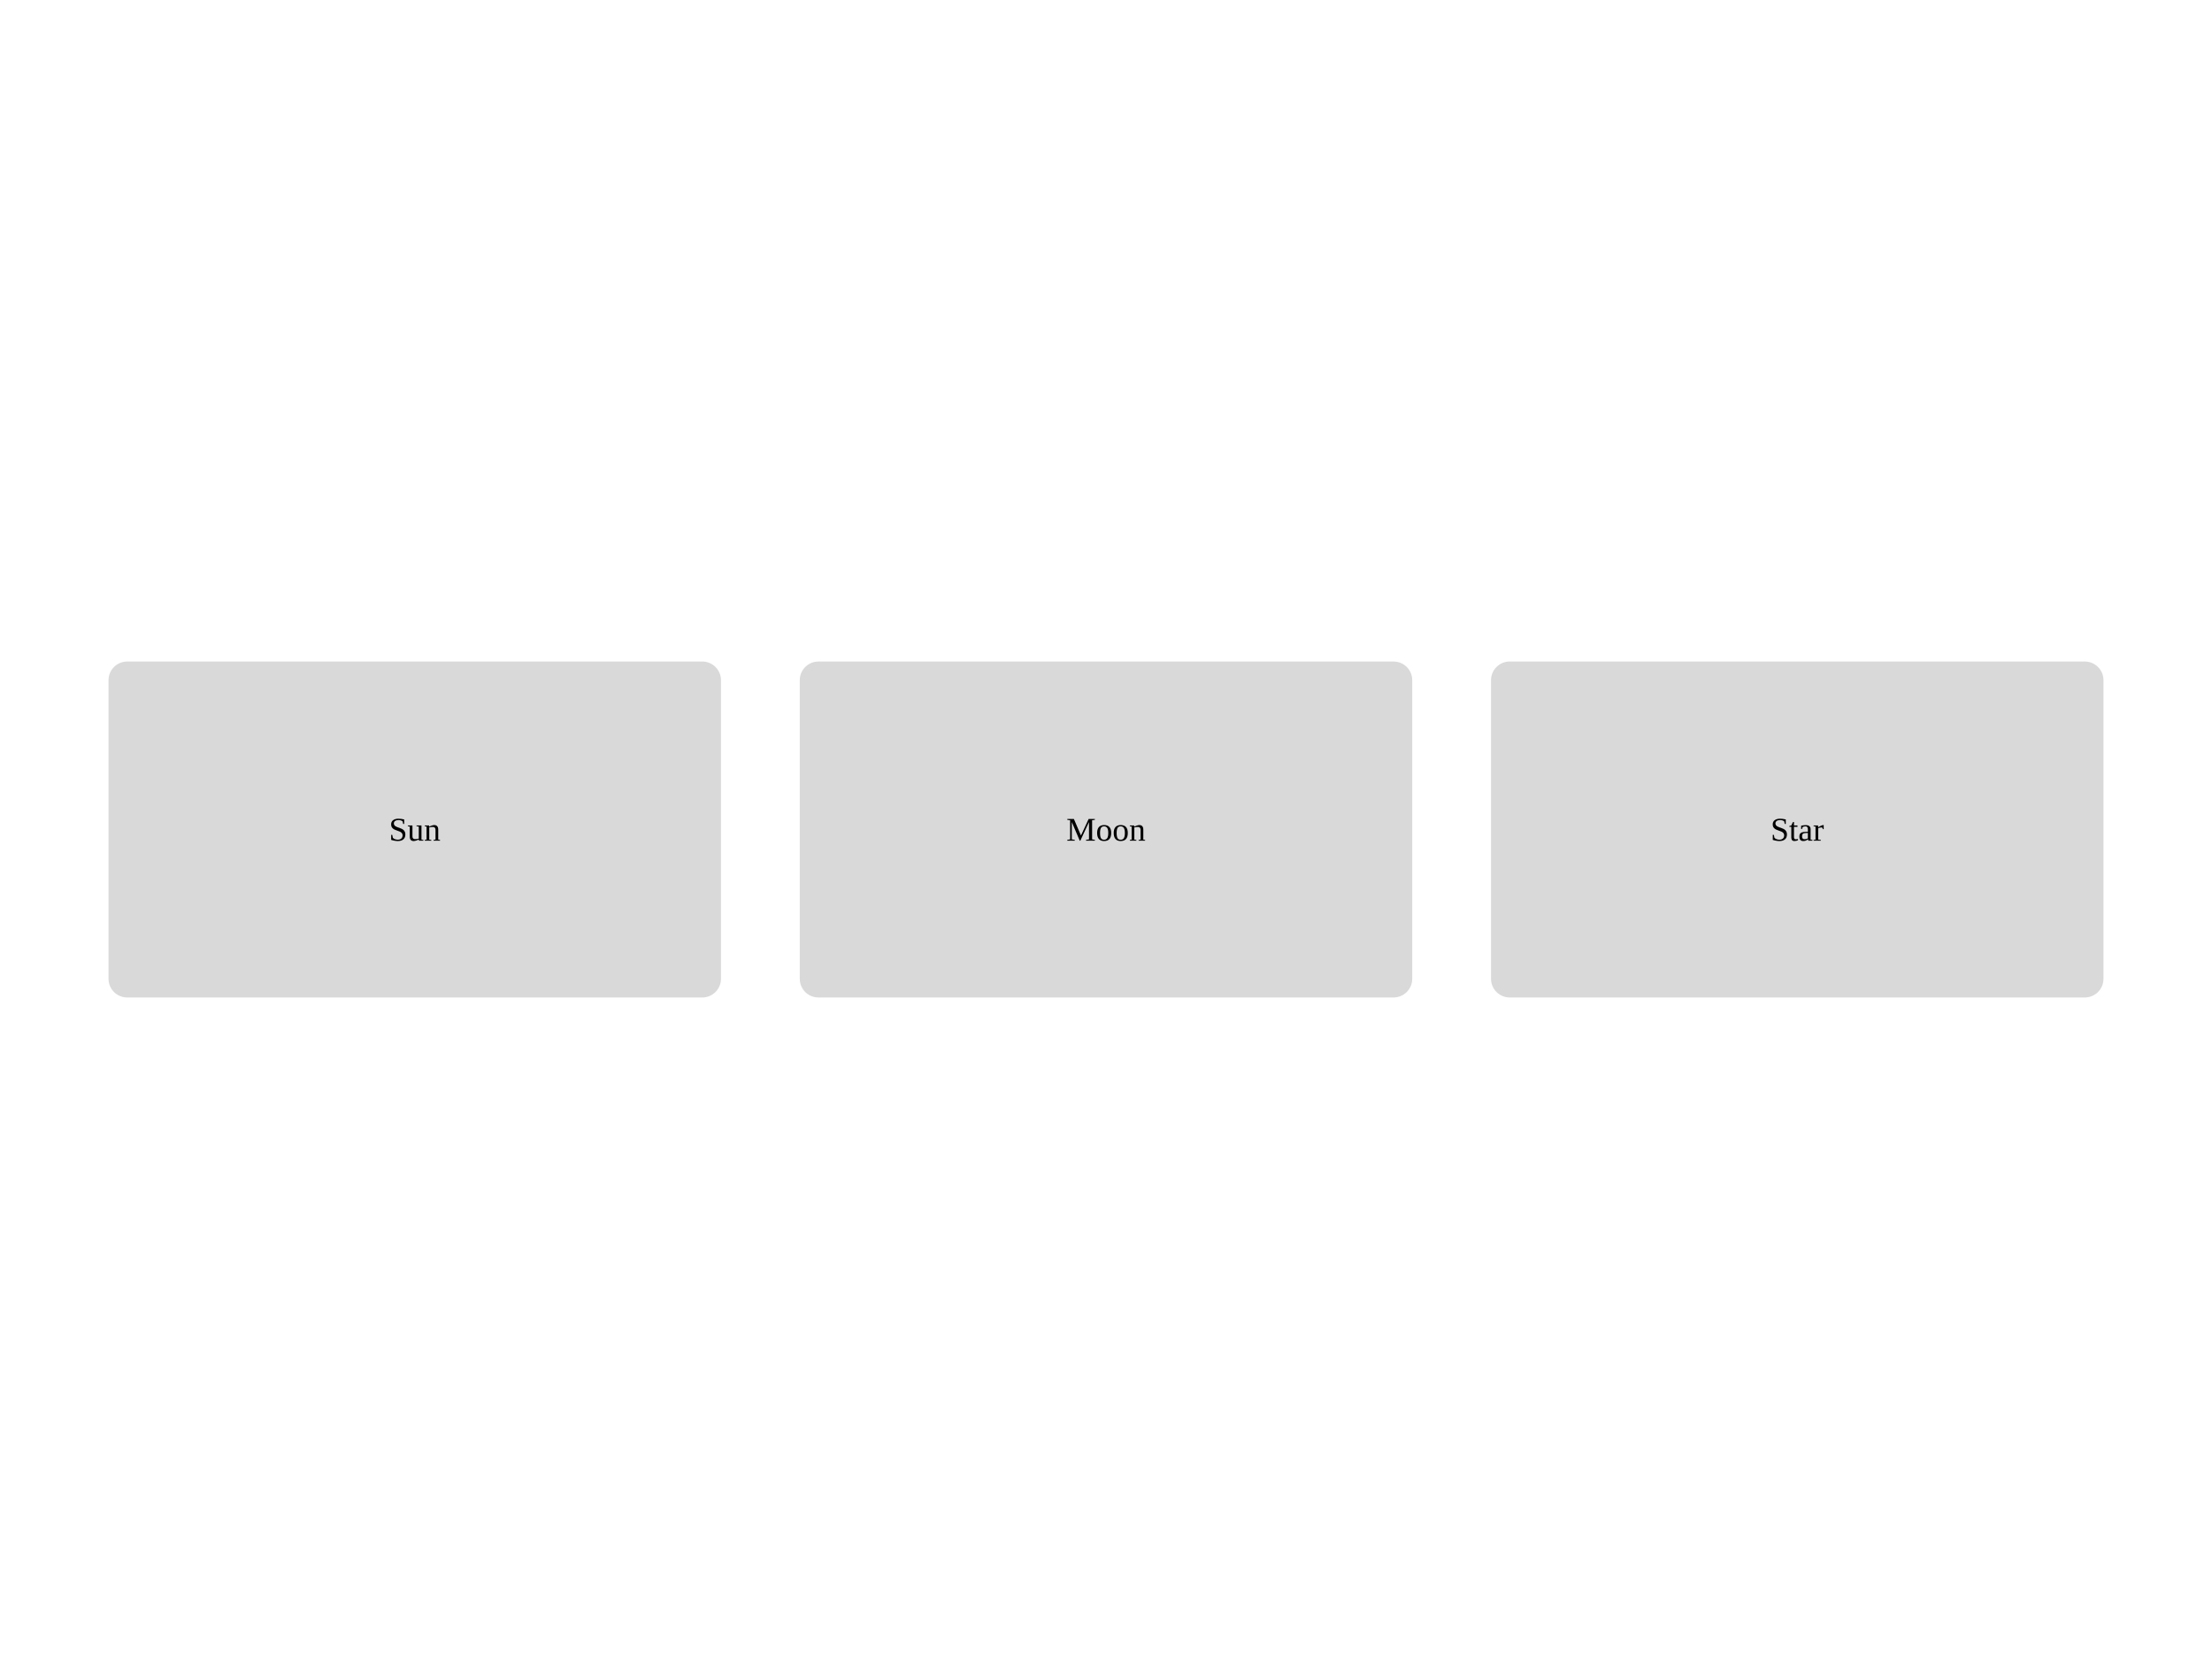
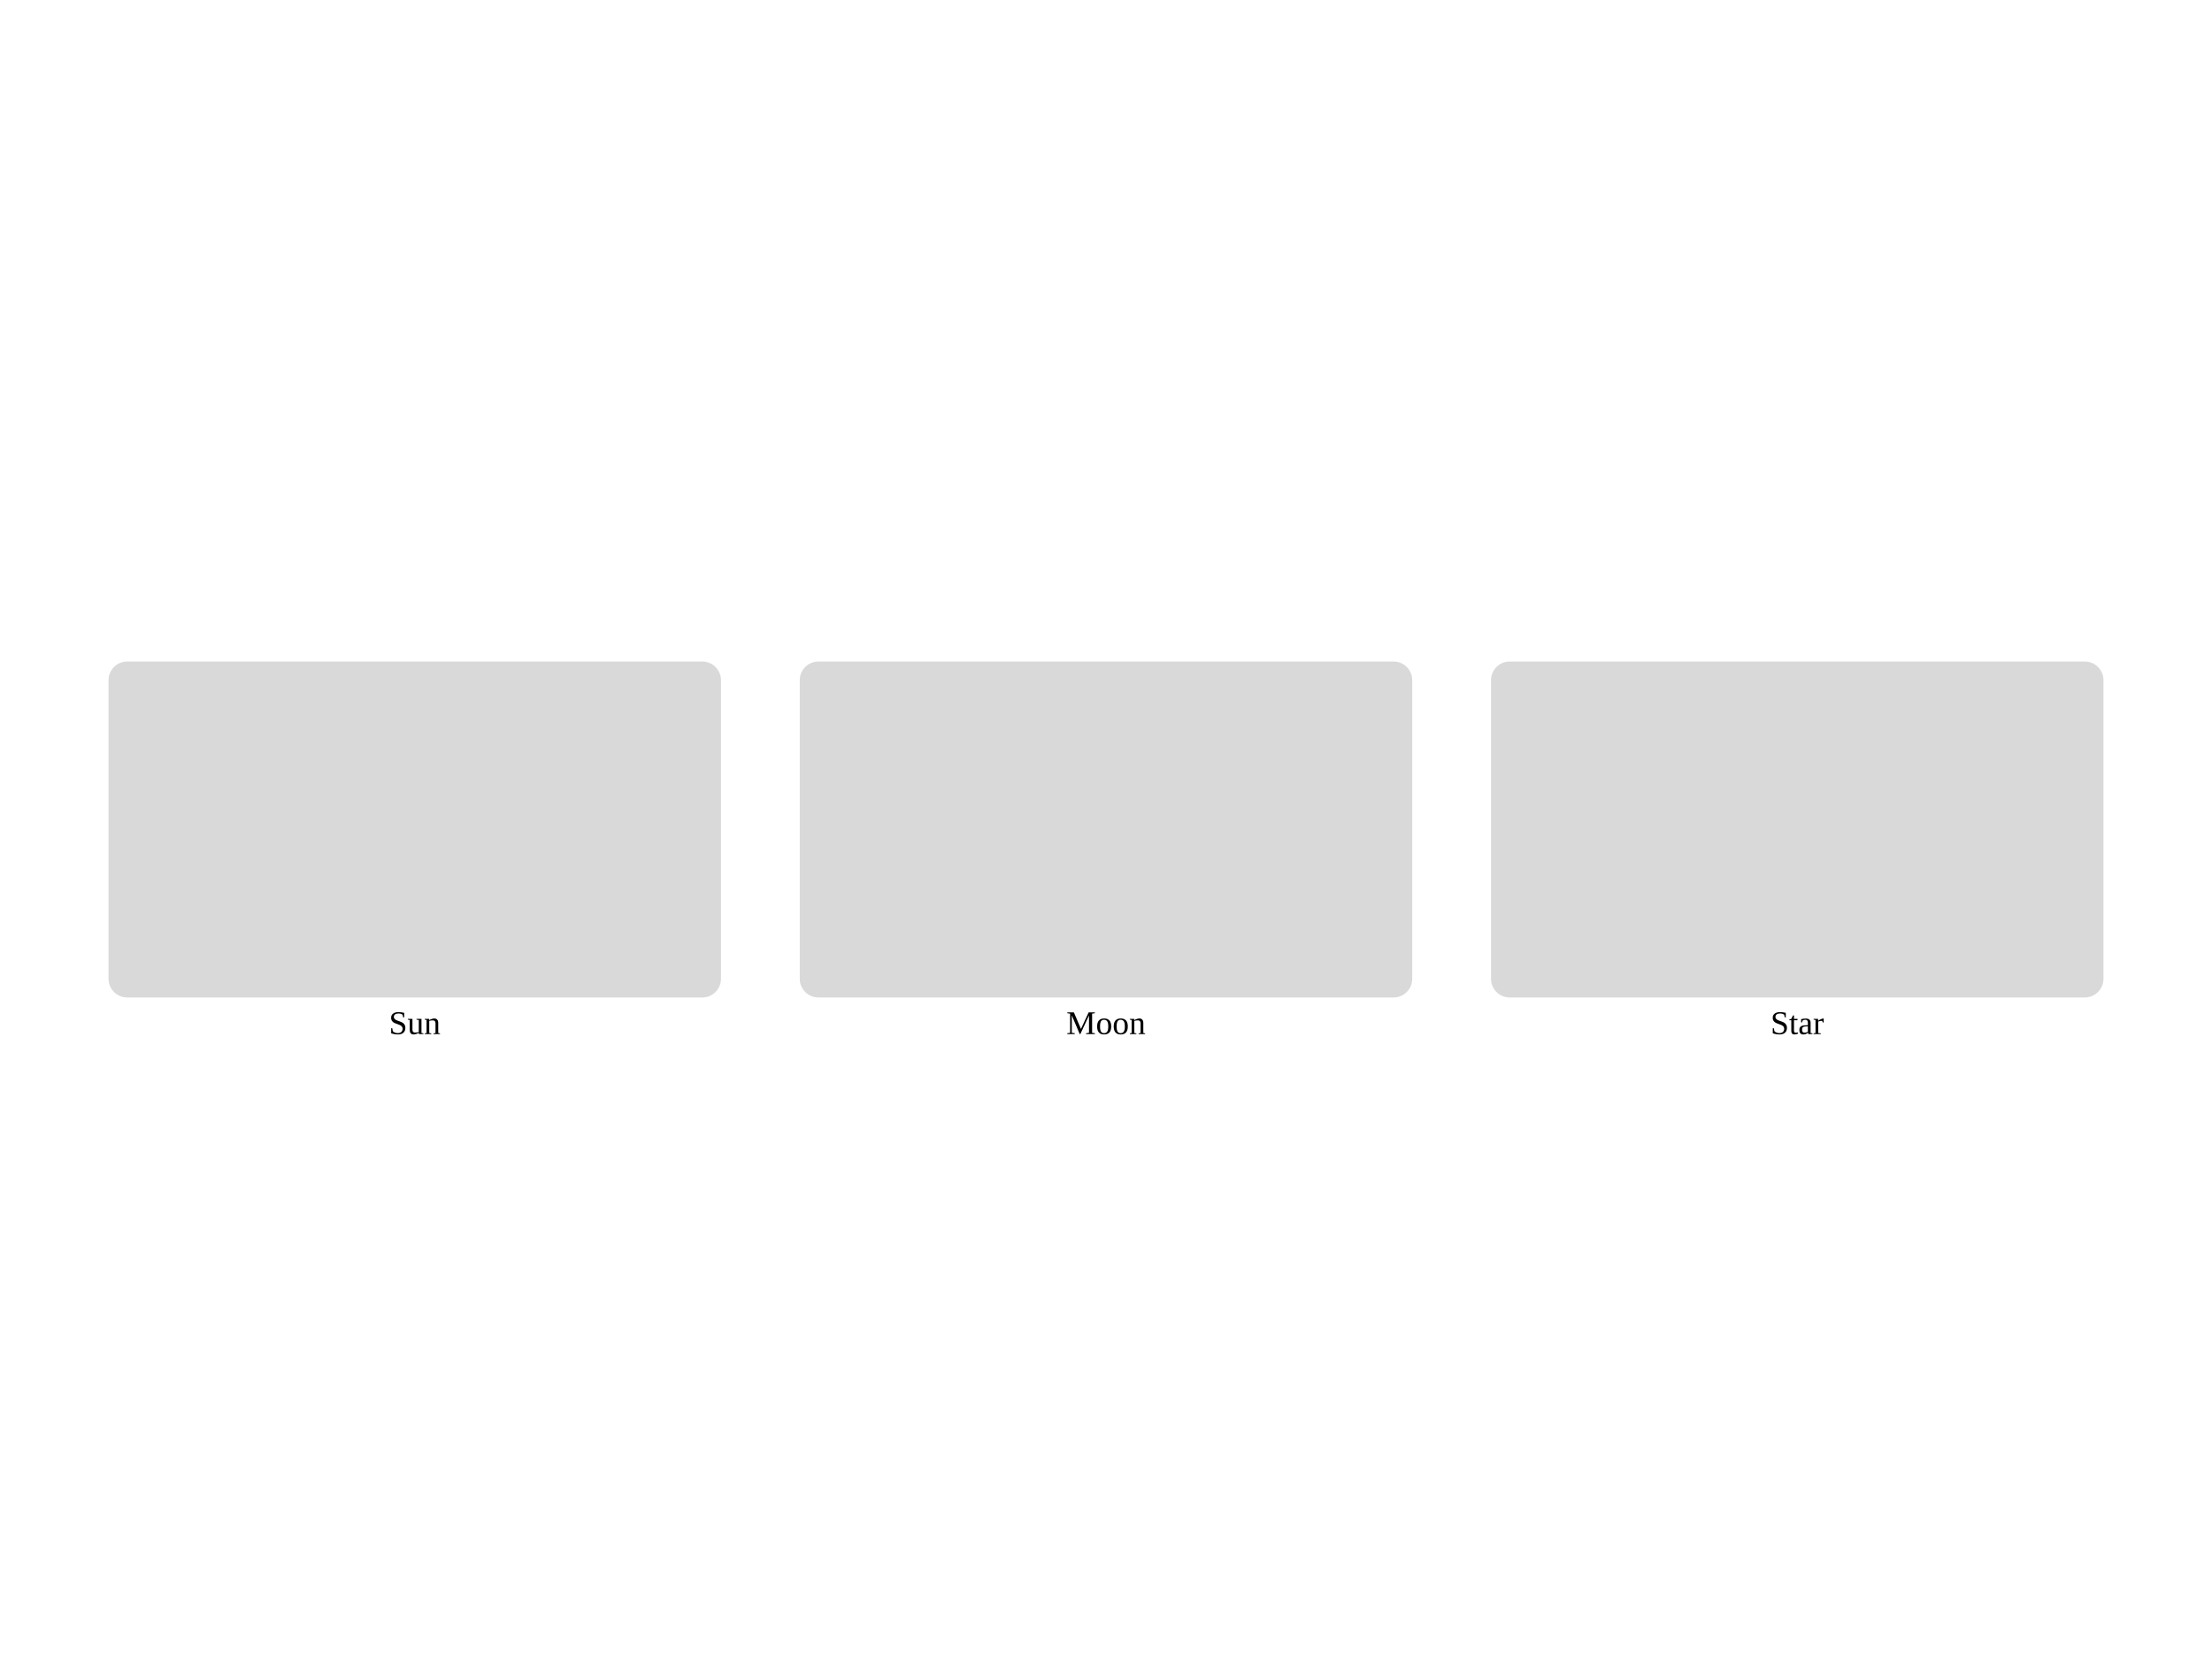
<svg xmlns="http://www.w3.org/2000/svg" viewBox="0 0 800 600" width="800" height="600" role="img">
  <g id="visual-root">
    <g id="illustration-sun-illustration" data-oedu-role="visual">
-       <g id="illustration-sun" data-oedu-role="selectable" data-oedu-interactive="true" aria-label="Sun" data-oedu-bounds="40,240,220,120">
+       <g id="illustration-sun" data-oedu-role="selectable" data-oedu-interactive="true" data-oedu-media="slot" aria-label="Sun" data-oedu-bounds="40,240,220,120">
        <rect x="40" y="240" width="220" height="120" rx="6" fill="currentColor" opacity="0.15" stroke="currentColor" stroke-width="1.5" />
-         <text x="150" y="300" text-anchor="middle" dominant-baseline="central" fill="currentColor">Sun</text>
+         <text x="150" y="374" text-anchor="middle" fill="currentColor">Sun</text>
      </g>
-       <g id="illustration-moon" data-oedu-role="selectable" data-oedu-interactive="true" aria-label="Moon" data-oedu-bounds="290,240,220,120">
+       <g id="illustration-moon" data-oedu-role="selectable" data-oedu-interactive="true" data-oedu-media="slot" aria-label="Moon" data-oedu-bounds="290,240,220,120">
        <rect x="290" y="240" width="220" height="120" rx="6" fill="currentColor" opacity="0.15" stroke="currentColor" stroke-width="1.5" />
-         <text x="400" y="300" text-anchor="middle" dominant-baseline="central" fill="currentColor">Moon</text>
+         <text x="400" y="374" text-anchor="middle" fill="currentColor">Moon</text>
      </g>
-       <g id="illustration-star" data-oedu-role="selectable" data-oedu-interactive="true" aria-label="Star" data-oedu-bounds="540,240,220,120">
+       <g id="illustration-star" data-oedu-role="selectable" data-oedu-interactive="true" data-oedu-media="slot" aria-label="Star" data-oedu-bounds="540,240,220,120">
        <rect x="540" y="240" width="220" height="120" rx="6" fill="currentColor" opacity="0.15" stroke="currentColor" stroke-width="1.5" />
-         <text x="650" y="300" text-anchor="middle" dominant-baseline="central" fill="currentColor">Star</text>
+         <text x="650" y="374" text-anchor="middle" fill="currentColor">Star</text>
      </g>
    </g>
  </g>
</svg>
